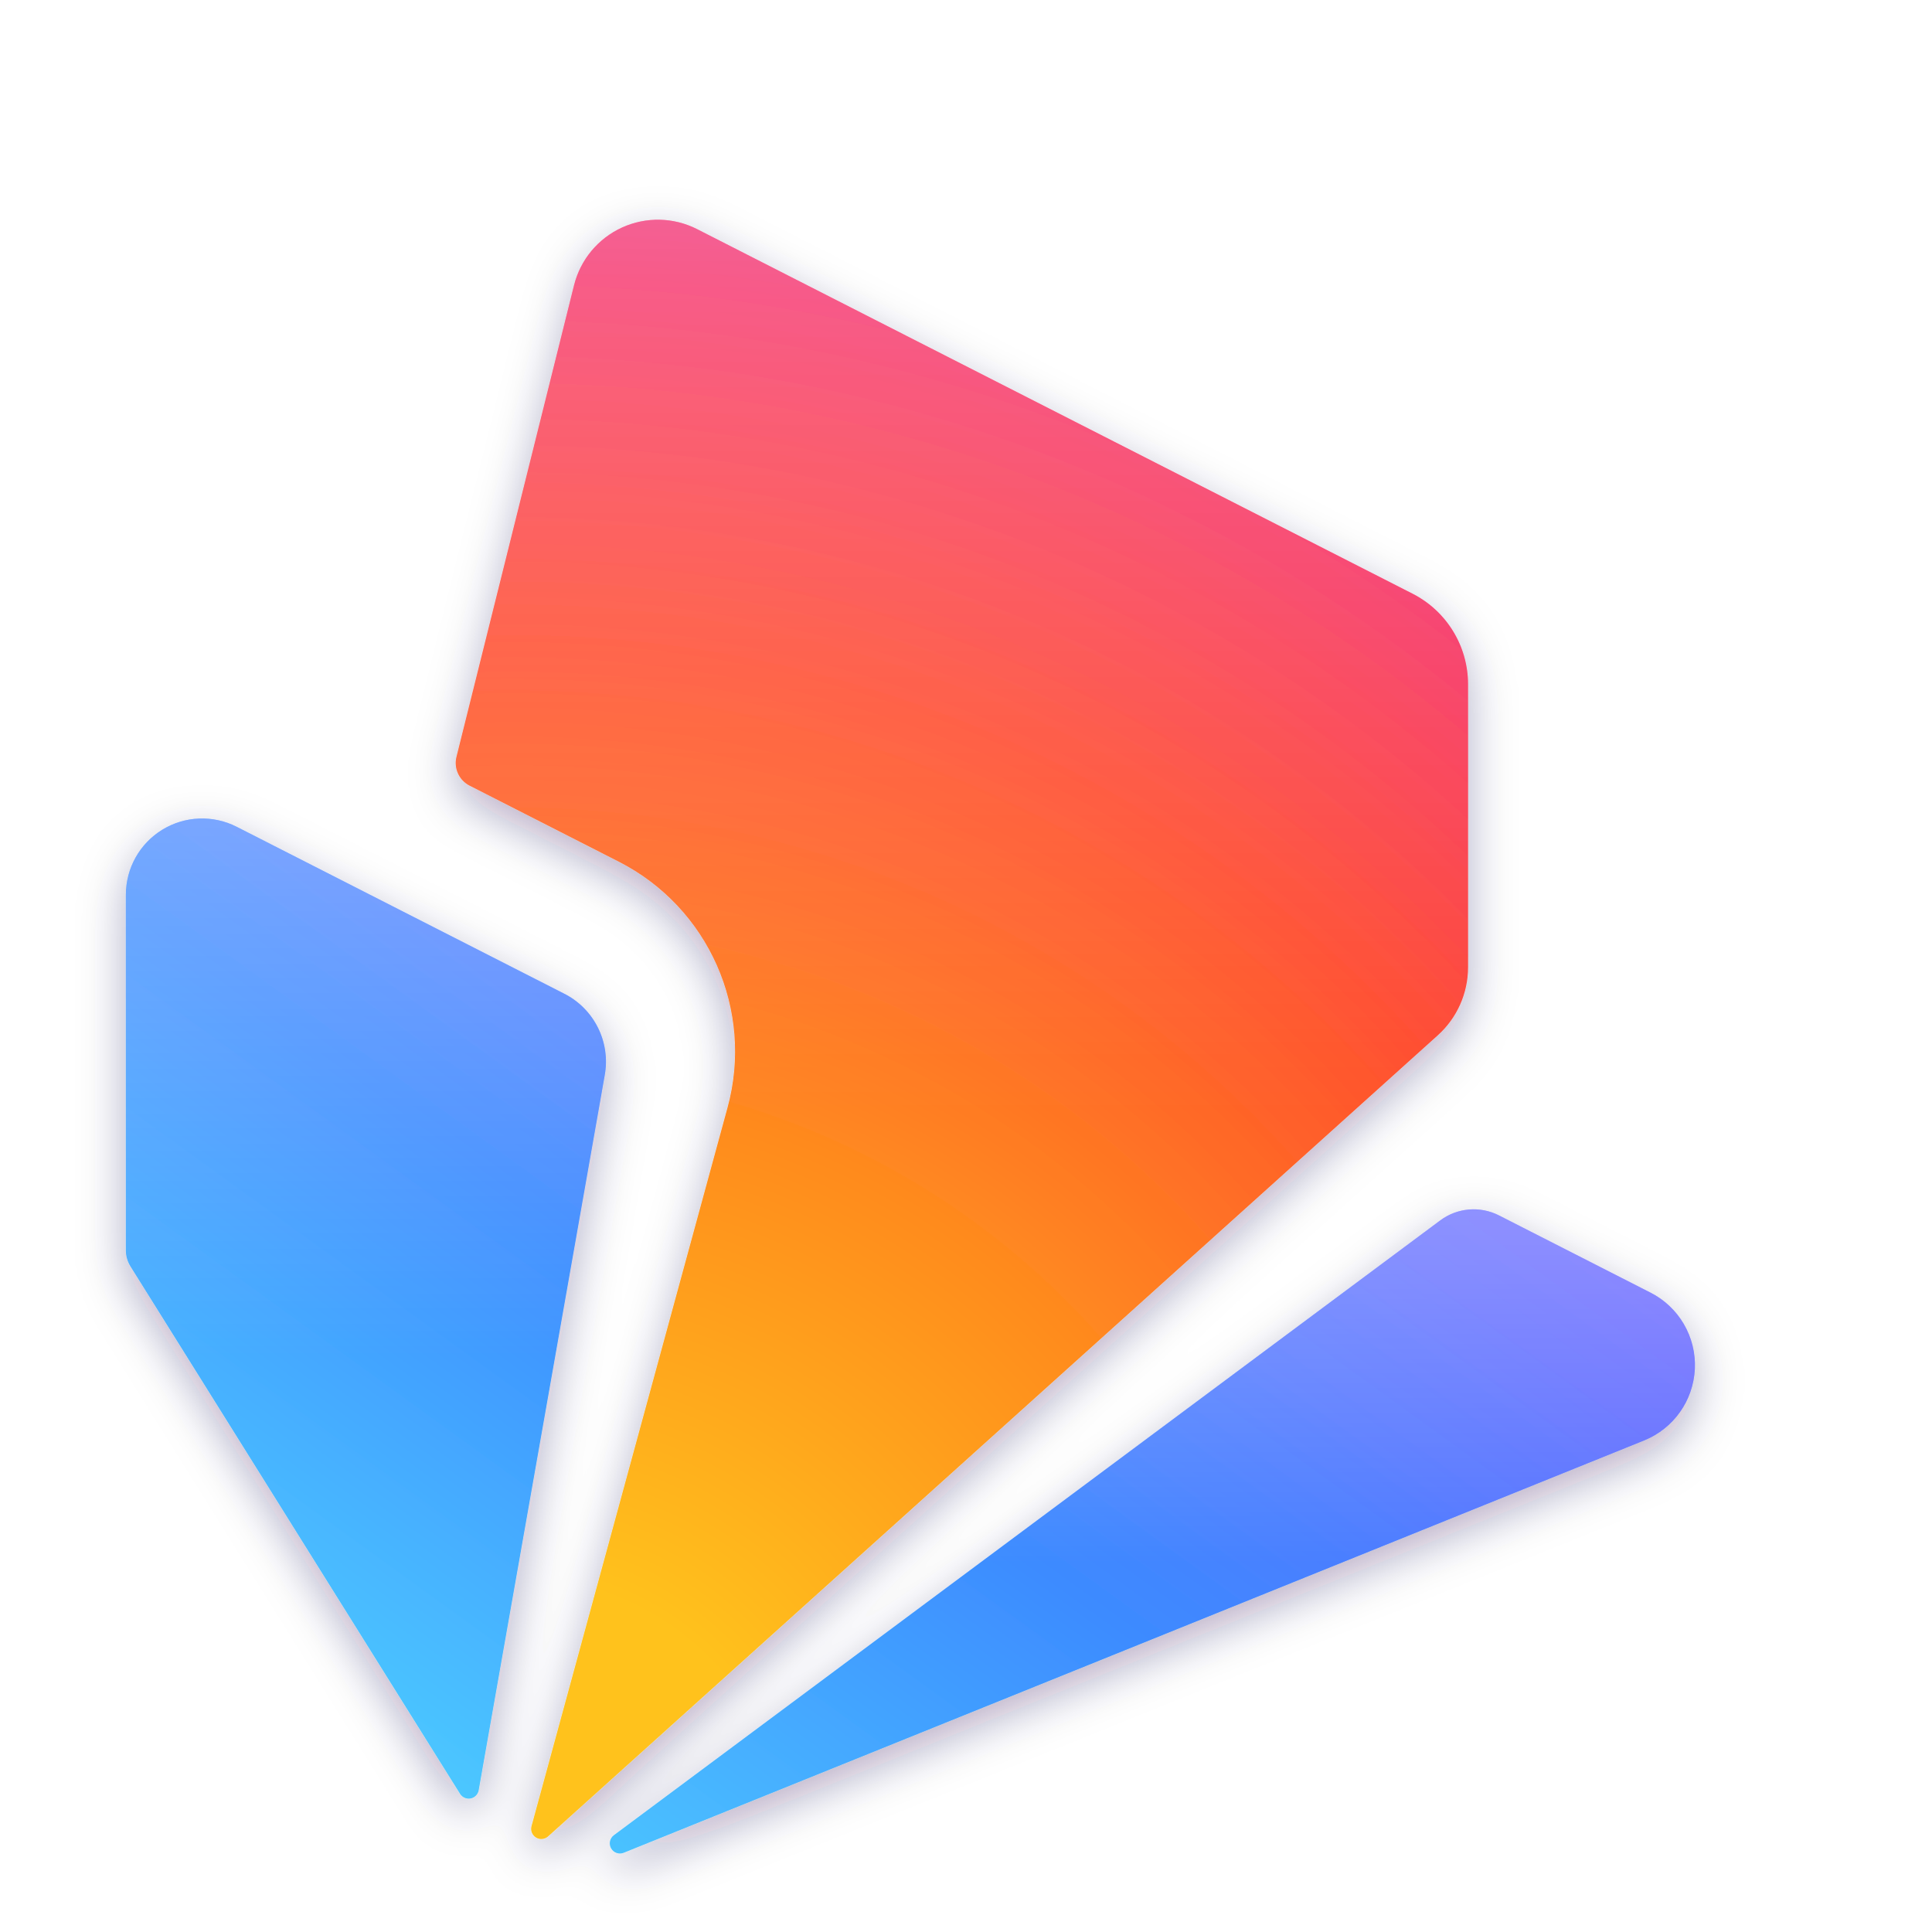
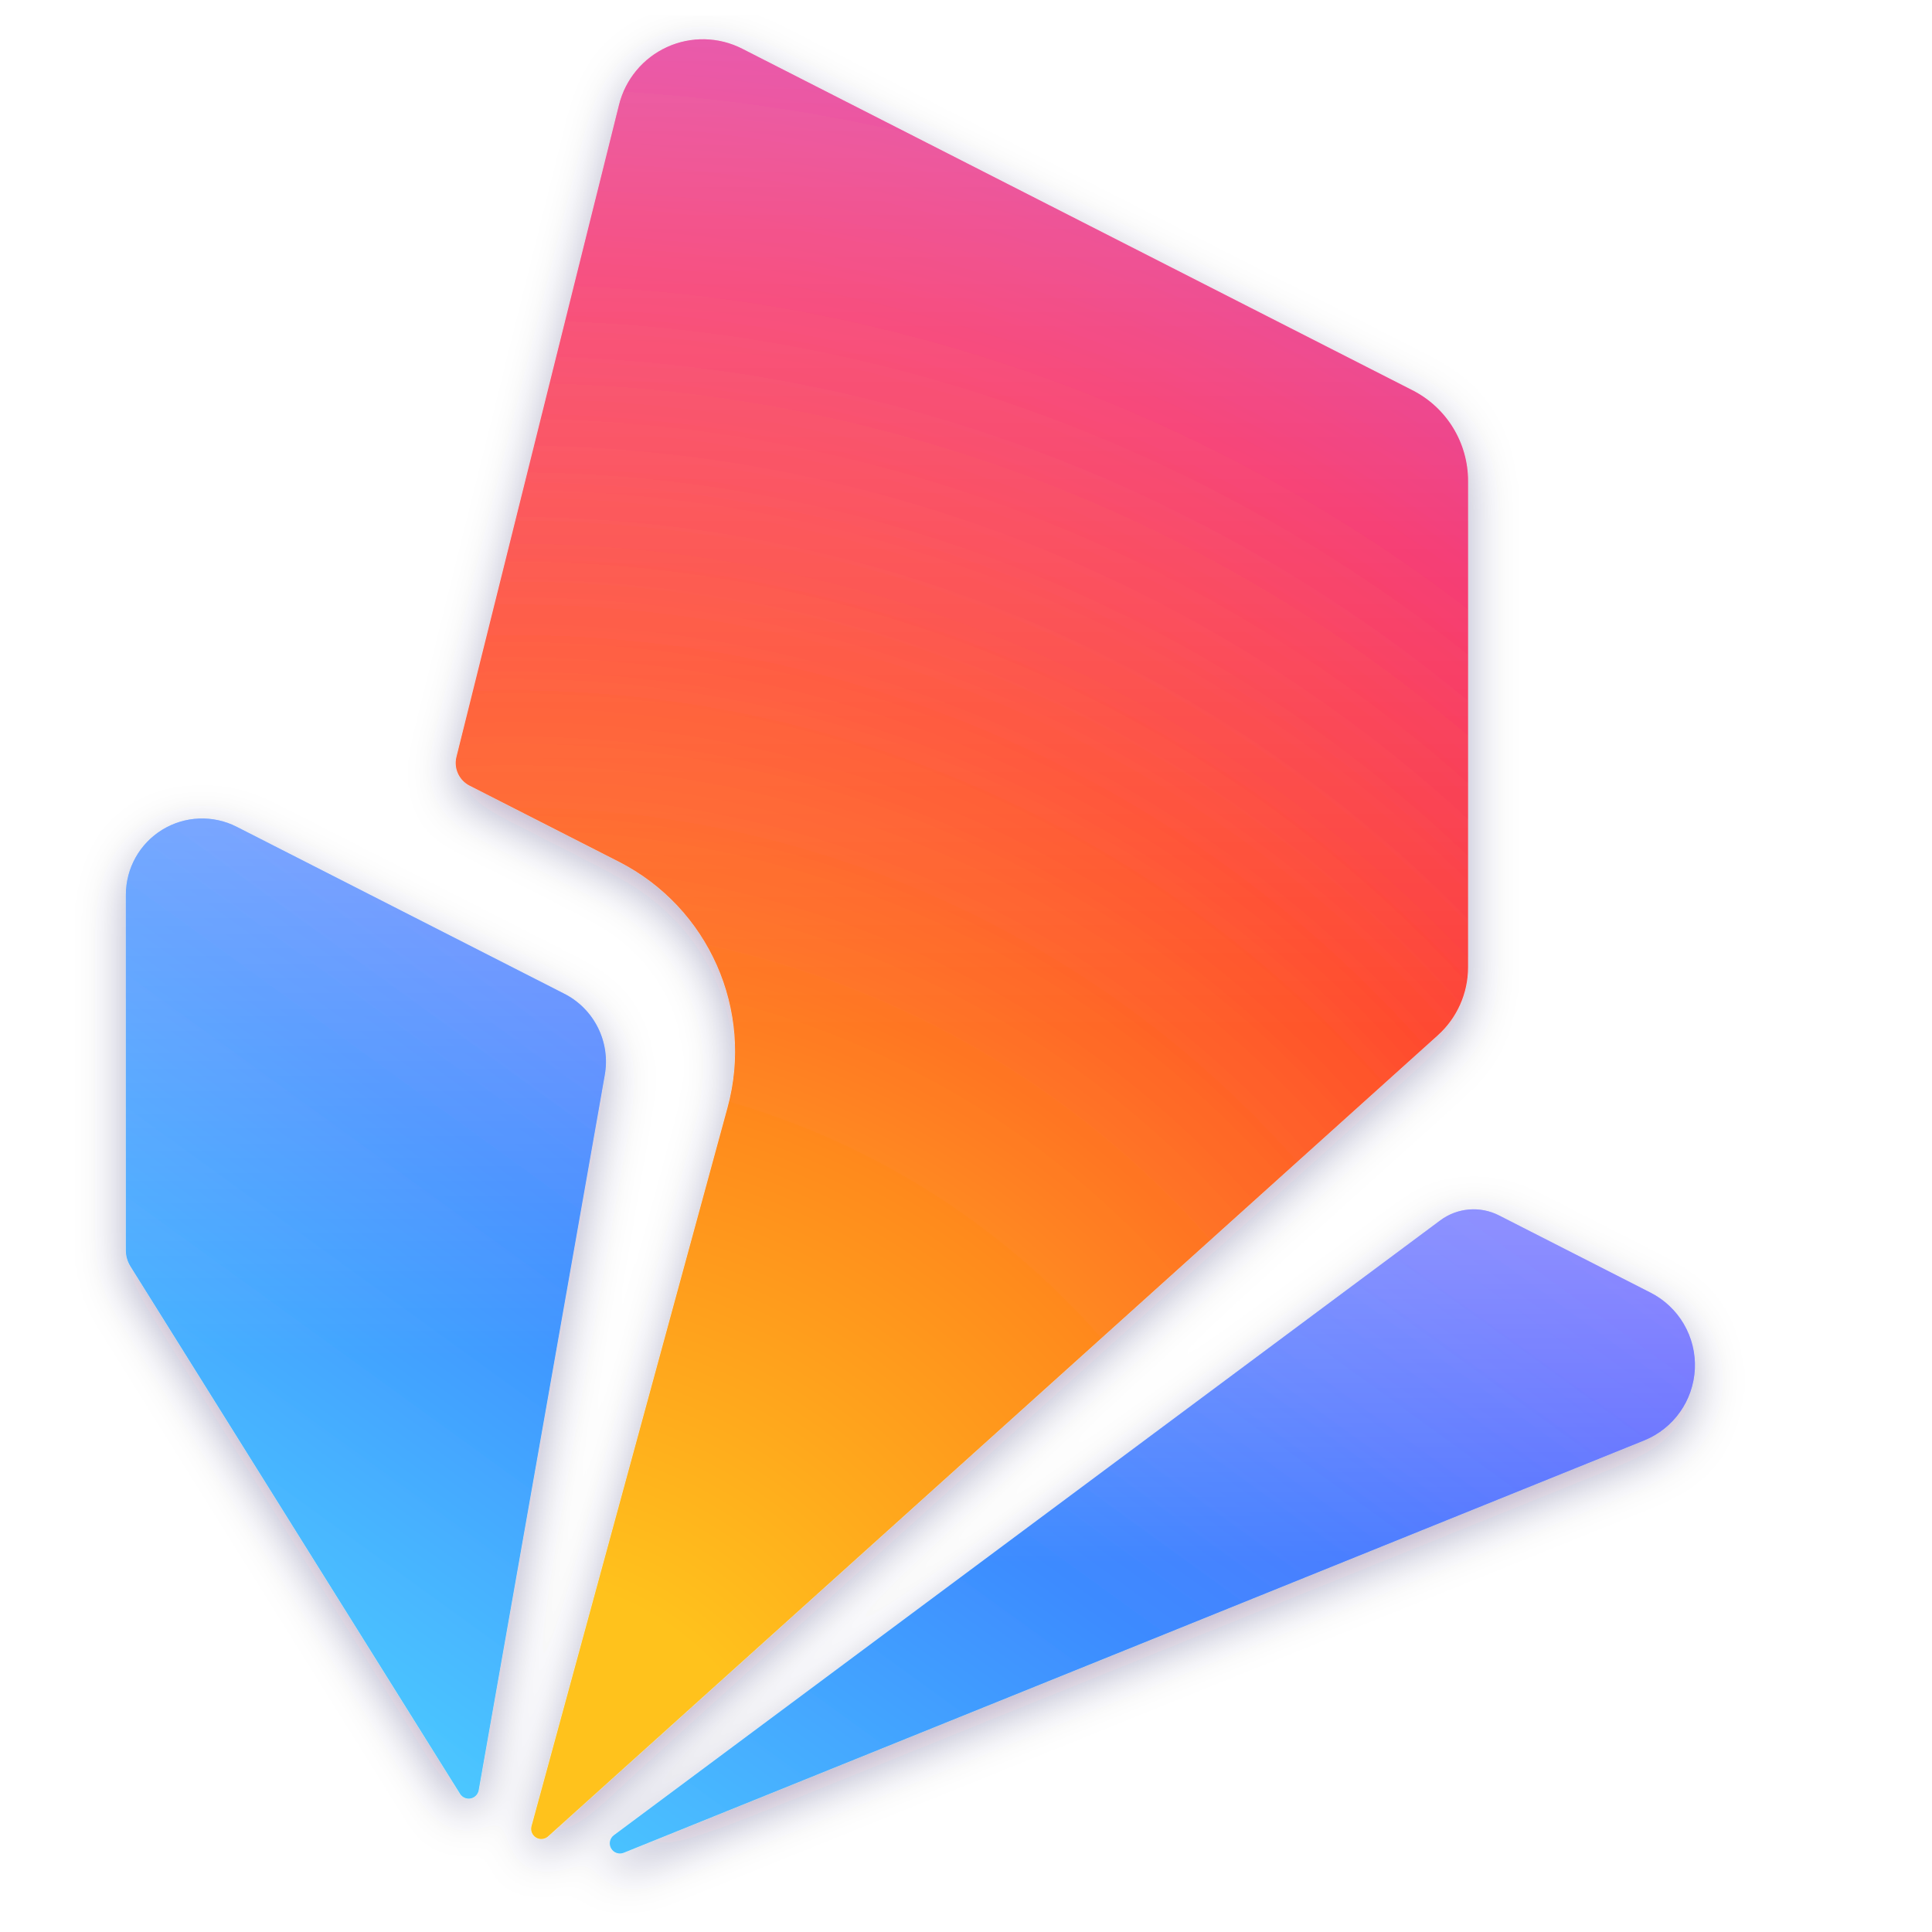
<svg xmlns="http://www.w3.org/2000/svg" viewBox="0 0 760 760" role="img" aria-label="Deckle, recording">
  <defs>
    <linearGradient id="rest" gradientUnits="userSpaceOnUse" x1="201.5" y1="729.5" x2="700.5" y2="40.5">
      <stop offset="0" stop-color="#4CC9FF" />
      <stop offset="0.25" stop-color="#3D8BFF" />
      <stop offset="0.5" stop-color="#6366FF" />
      <stop offset="0.75" stop-color="#8B5CFF" />
      <stop offset="1" stop-color="#A974FF" />
    </linearGradient>
    <radialGradient id="ember" gradientUnits="userSpaceOnUse" cx="201.5" cy="729.5" r="720">
      <stop offset="0.15" stop-color="#FFC21A" />
      <stop offset="0.42" stop-color="#FF8A1F" />
      <stop offset="0.66" stop-color="#FF4D2E" />
      <stop offset="0.86" stop-color="#F5245E" />
      <stop offset="1" stop-color="#E01E8C" />
    </radialGradient>
    <linearGradient id="sheen" x1="0" y1="0" x2="0" y2="1">
      <stop offset="0" stop-color="#fff" stop-opacity="0.28" />
      <stop offset="0.55" stop-color="#fff" stop-opacity="0" />
    </linearGradient>
    <filter id="shadow" x="-20%" y="-20%" width="140%" height="140%">
      <feDropShadow dx="0" dy="6" stdDeviation="9" flood-color="#1A0B4D" flood-opacity="0.32" />
    </filter>
  </defs>
  <g filter="url(#shadow)">
-     <path id="blade-a" d="M225.81 112.2A34 34 0 0 1 274.24 90.14L555.66 233.53A40 40 0 0 1 577.5 269.17L577.5 380.52A36 36 0 0 1 565.59 407.27L215.62 722.39A4 4 0 0 1 209.08 718.36L286.2 435.64A83.77 83.77 0 0 0 243.41 338.96L184.72 309.05A10 10 0 0 1 179.56 297.72Z" fill="url(#ember)" />
+     <path id="blade-a" d="M243.51 41.22A34 34 0 0 1 291.94 19.15L555.66 153.53A40 40 0 0 1 577.5 189.17L577.5 380.52A36 36 0 0 1 565.59 407.27L215.62 722.39A4 4 0 0 1 209.08 718.36L286.2 435.64A83.77 83.77 0 0 0 243.41 338.96L184.72 309.05A10 10 0 0 1 179.56 297.72Z" fill="url(#ember)" />
    <path id="blade-d" d="M49.5 351.96A30 30 0 0 1 93.12 325.23L222 390.9A30 30 0 0 1 237.93 422.84L188.31 704.24A4 4 0 0 1 180.98 705.66L51.32 498.17A12 12 0 0 1 49.5 491.81Z" fill="url(#rest)" />
    <path id="blade-e" d="M566.55 480.06A22 22 0 0 1 589.67 478.1L649.29 508.48A32 32 0 0 1 646.75 566.67L245.35 728.84A4 4 0 0 1 241.46 721.93Z" fill="url(#rest)" />
  </g>
-   <path d="M225.81 112.2A34 34 0 0 1 274.24 90.14L555.66 233.53A40 40 0 0 1 577.5 269.17L577.5 380.52A36 36 0 0 1 565.59 407.27L215.62 722.39A4 4 0 0 1 209.08 718.36L286.2 435.64A83.77 83.77 0 0 0 243.41 338.96L184.72 309.05A10 10 0 0 1 179.56 297.72Z" fill="url(#sheen)" />
+   <path d="M243.51 41.22A34 34 0 0 1 291.94 19.15L555.66 153.53A40 40 0 0 1 577.5 189.17L577.5 380.52A36 36 0 0 1 565.59 407.27L215.62 722.39A4 4 0 0 1 209.08 718.36L286.2 435.64A83.77 83.77 0 0 0 243.41 338.96L184.72 309.05A10 10 0 0 1 179.56 297.72Z" fill="url(#sheen)" />
  <path d="M49.5 351.96A30 30 0 0 1 93.12 325.23L222 390.9A30 30 0 0 1 237.93 422.84L188.31 704.24A4 4 0 0 1 180.98 705.66L51.32 498.17A12 12 0 0 1 49.5 491.81Z" fill="url(#sheen)" />
  <path d="M566.55 480.06A22 22 0 0 1 589.67 478.1L649.29 508.48A32 32 0 0 1 646.75 566.67L245.35 728.84A4 4 0 0 1 241.46 721.93Z" fill="url(#sheen)" />
</svg>
